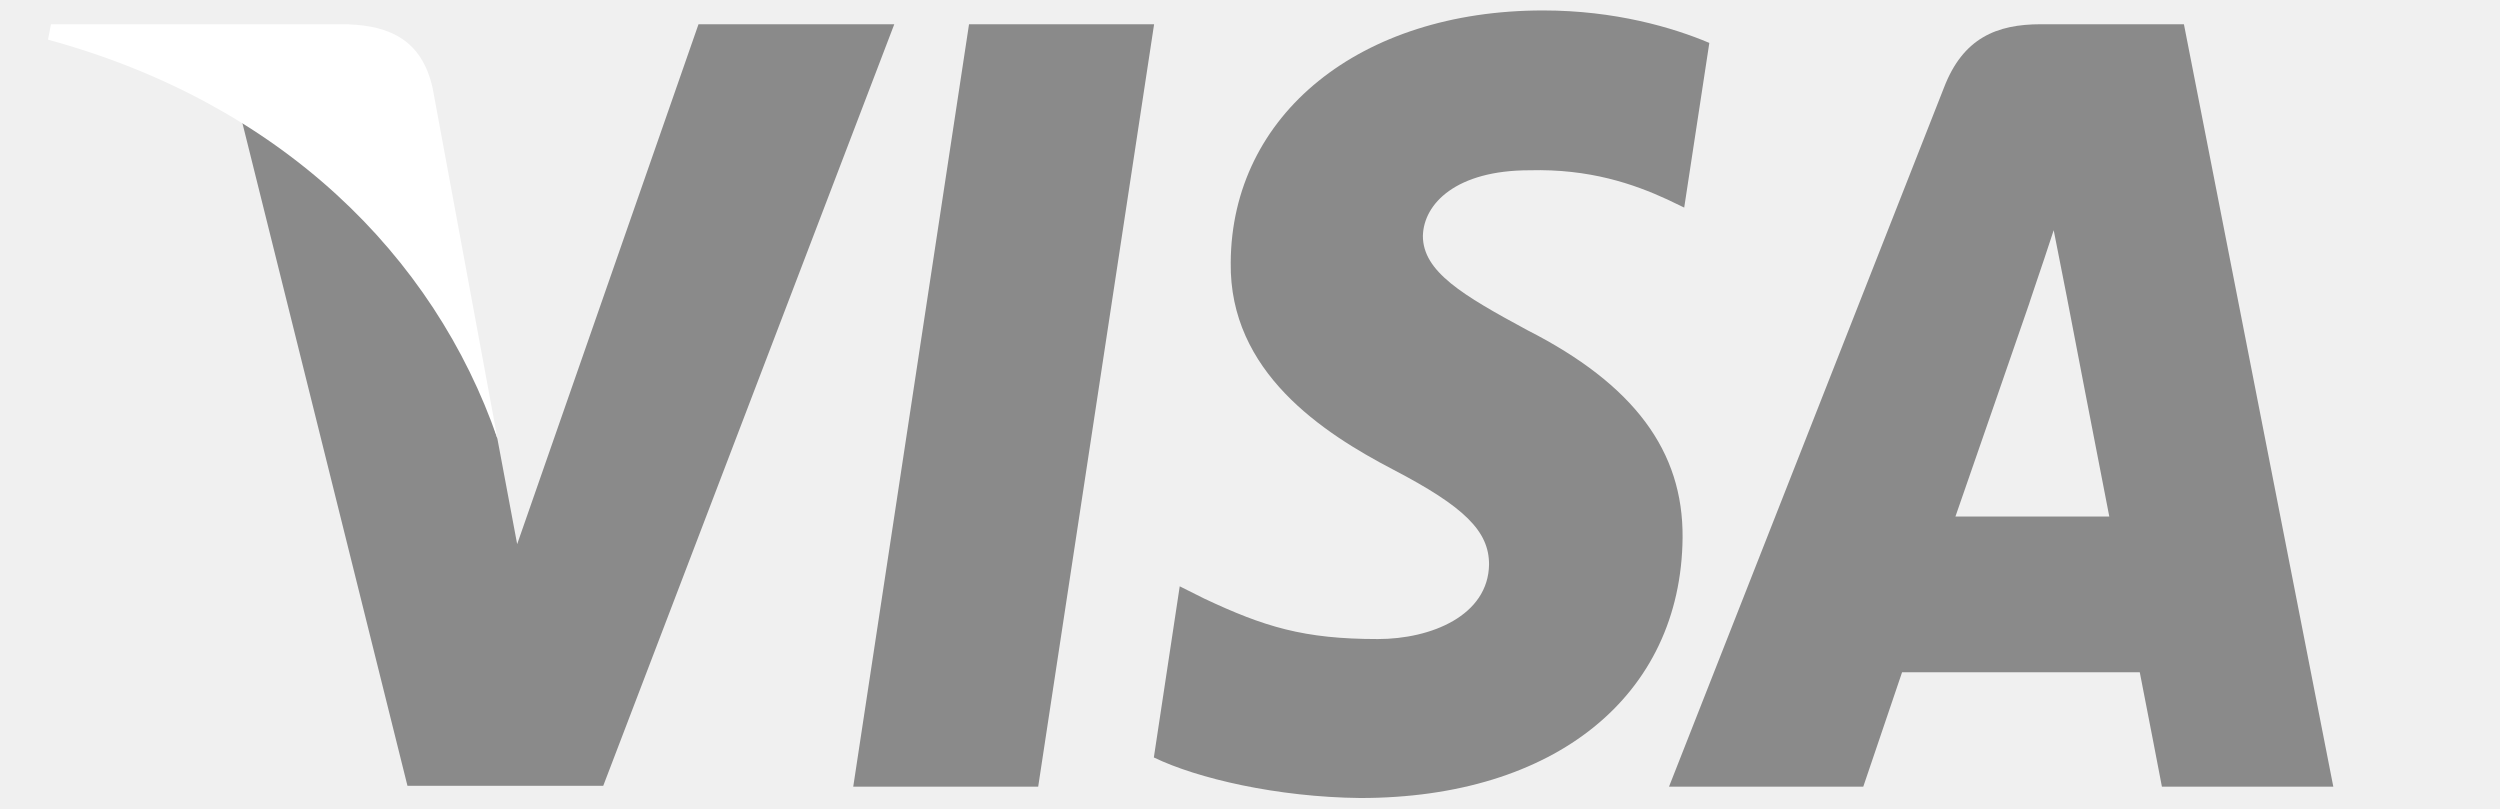
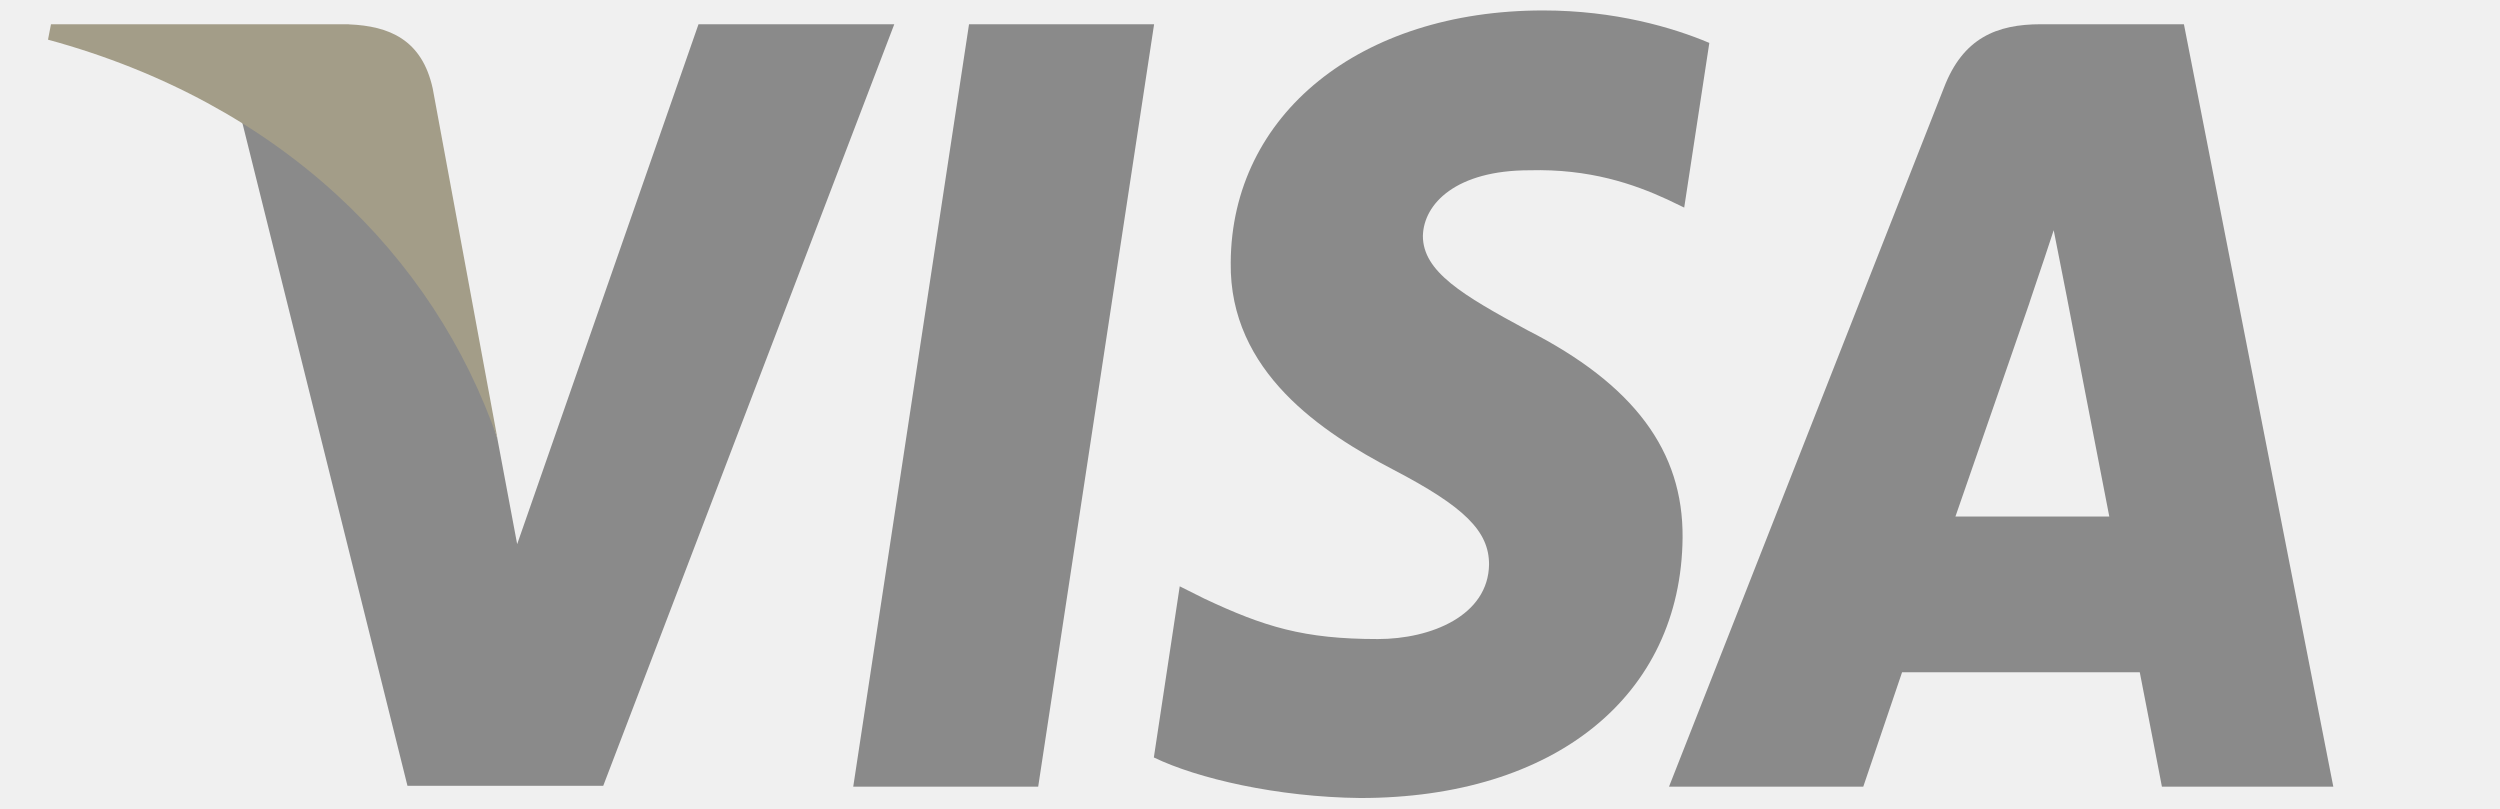
<svg xmlns="http://www.w3.org/2000/svg" width="201" height="65" viewBox="0 0 201 65" fill="none">
  <g clip-path="url(#clip0_2318_20147)">
    <mask id="mask0_2318_20147" style="mask-type:luminance" maskUnits="userSpaceOnUse" x="0" y="0" width="201" height="65">
      <path d="M200.75 0H0V65H200.75V0Z" fill="white" />
    </mask>
    <g mask="url(#mask0_2318_20147)">
      <path d="M124.08 0.84C129.84 0.84 134.5 2.21 137.43 3.45L135.41 16.69L134.06 16.04C131.37 14.8 127.81 13.56 122.97 13.69C117.09 13.69 114.46 16.36 114.4 18.97C114.4 21.84 117.59 23.73 122.79 26.54C131.37 30.91 135.34 36.26 135.28 43.23C135.16 55.95 124.99 64.16 109.37 64.16C102.69 64.09 96.26 62.59 92.769 60.9L94.85 47.14L96.809 48.12C101.65 50.4 104.83 51.38 110.78 51.38C115.07 51.38 119.66 49.49 119.72 45.38C119.72 42.71 117.76 40.75 112 37.75C106.37 34.81 98.829 29.92 98.95 21.12C99.01 9.19 109.36 0.84 124.06 0.84H124.08Z" fill="#8A8A8A" />
      <path d="M68.59 63.249H83.47L92.79 1.949H77.91L68.6 63.249H68.59Z" fill="#8A8A8A" />
      <path fill-rule="evenodd" clip-rule="evenodd" d="M175.587 1.949H164.077C160.528 1.949 157.828 3.059 156.298 7.039L134.188 63.249H149.807C149.807 63.249 152.377 55.679 152.927 54.049H172.037C172.467 56.199 173.818 63.249 173.818 63.249H187.598L175.587 1.949ZM157.217 41.529C158.447 38.009 163.158 24.379 163.158 24.379C163.138 24.429 163.327 23.859 163.617 22.999C164.047 21.739 164.677 19.869 165.117 18.509L166.158 23.789C166.158 23.789 168.977 38.459 169.587 41.529H157.217Z" fill="#8A8A8A" />
      <path d="M41.58 43.749L56.16 1.949H71.9L48.5 63.179H32.76L19.41 9.579C28.84 14.859 37.29 25.489 39.99 35.269L41.58 43.749Z" fill="#8A8A8A" />
-       <path d="M28.049 1.949H4.099L3.859 3.189C22.539 8.279 34.909 20.539 39.999 35.279L34.789 7.109C33.929 3.189 31.299 2.089 28.049 1.959V1.949Z" fill="white" />
+       <path d="M28.049 1.949H4.099L3.859 3.189C22.539 8.279 34.909 20.539 39.999 35.279L34.789 7.109C33.929 3.189 31.299 2.089 28.049 1.959V1.949Z" fill="#A39D88" />
    </g>
  </g>
  <defs>
    <clipPath id="clip0_2318_20147">
      <rect width="200.75" height="65" fill="white" />
    </clipPath>
  </defs>
</svg>
